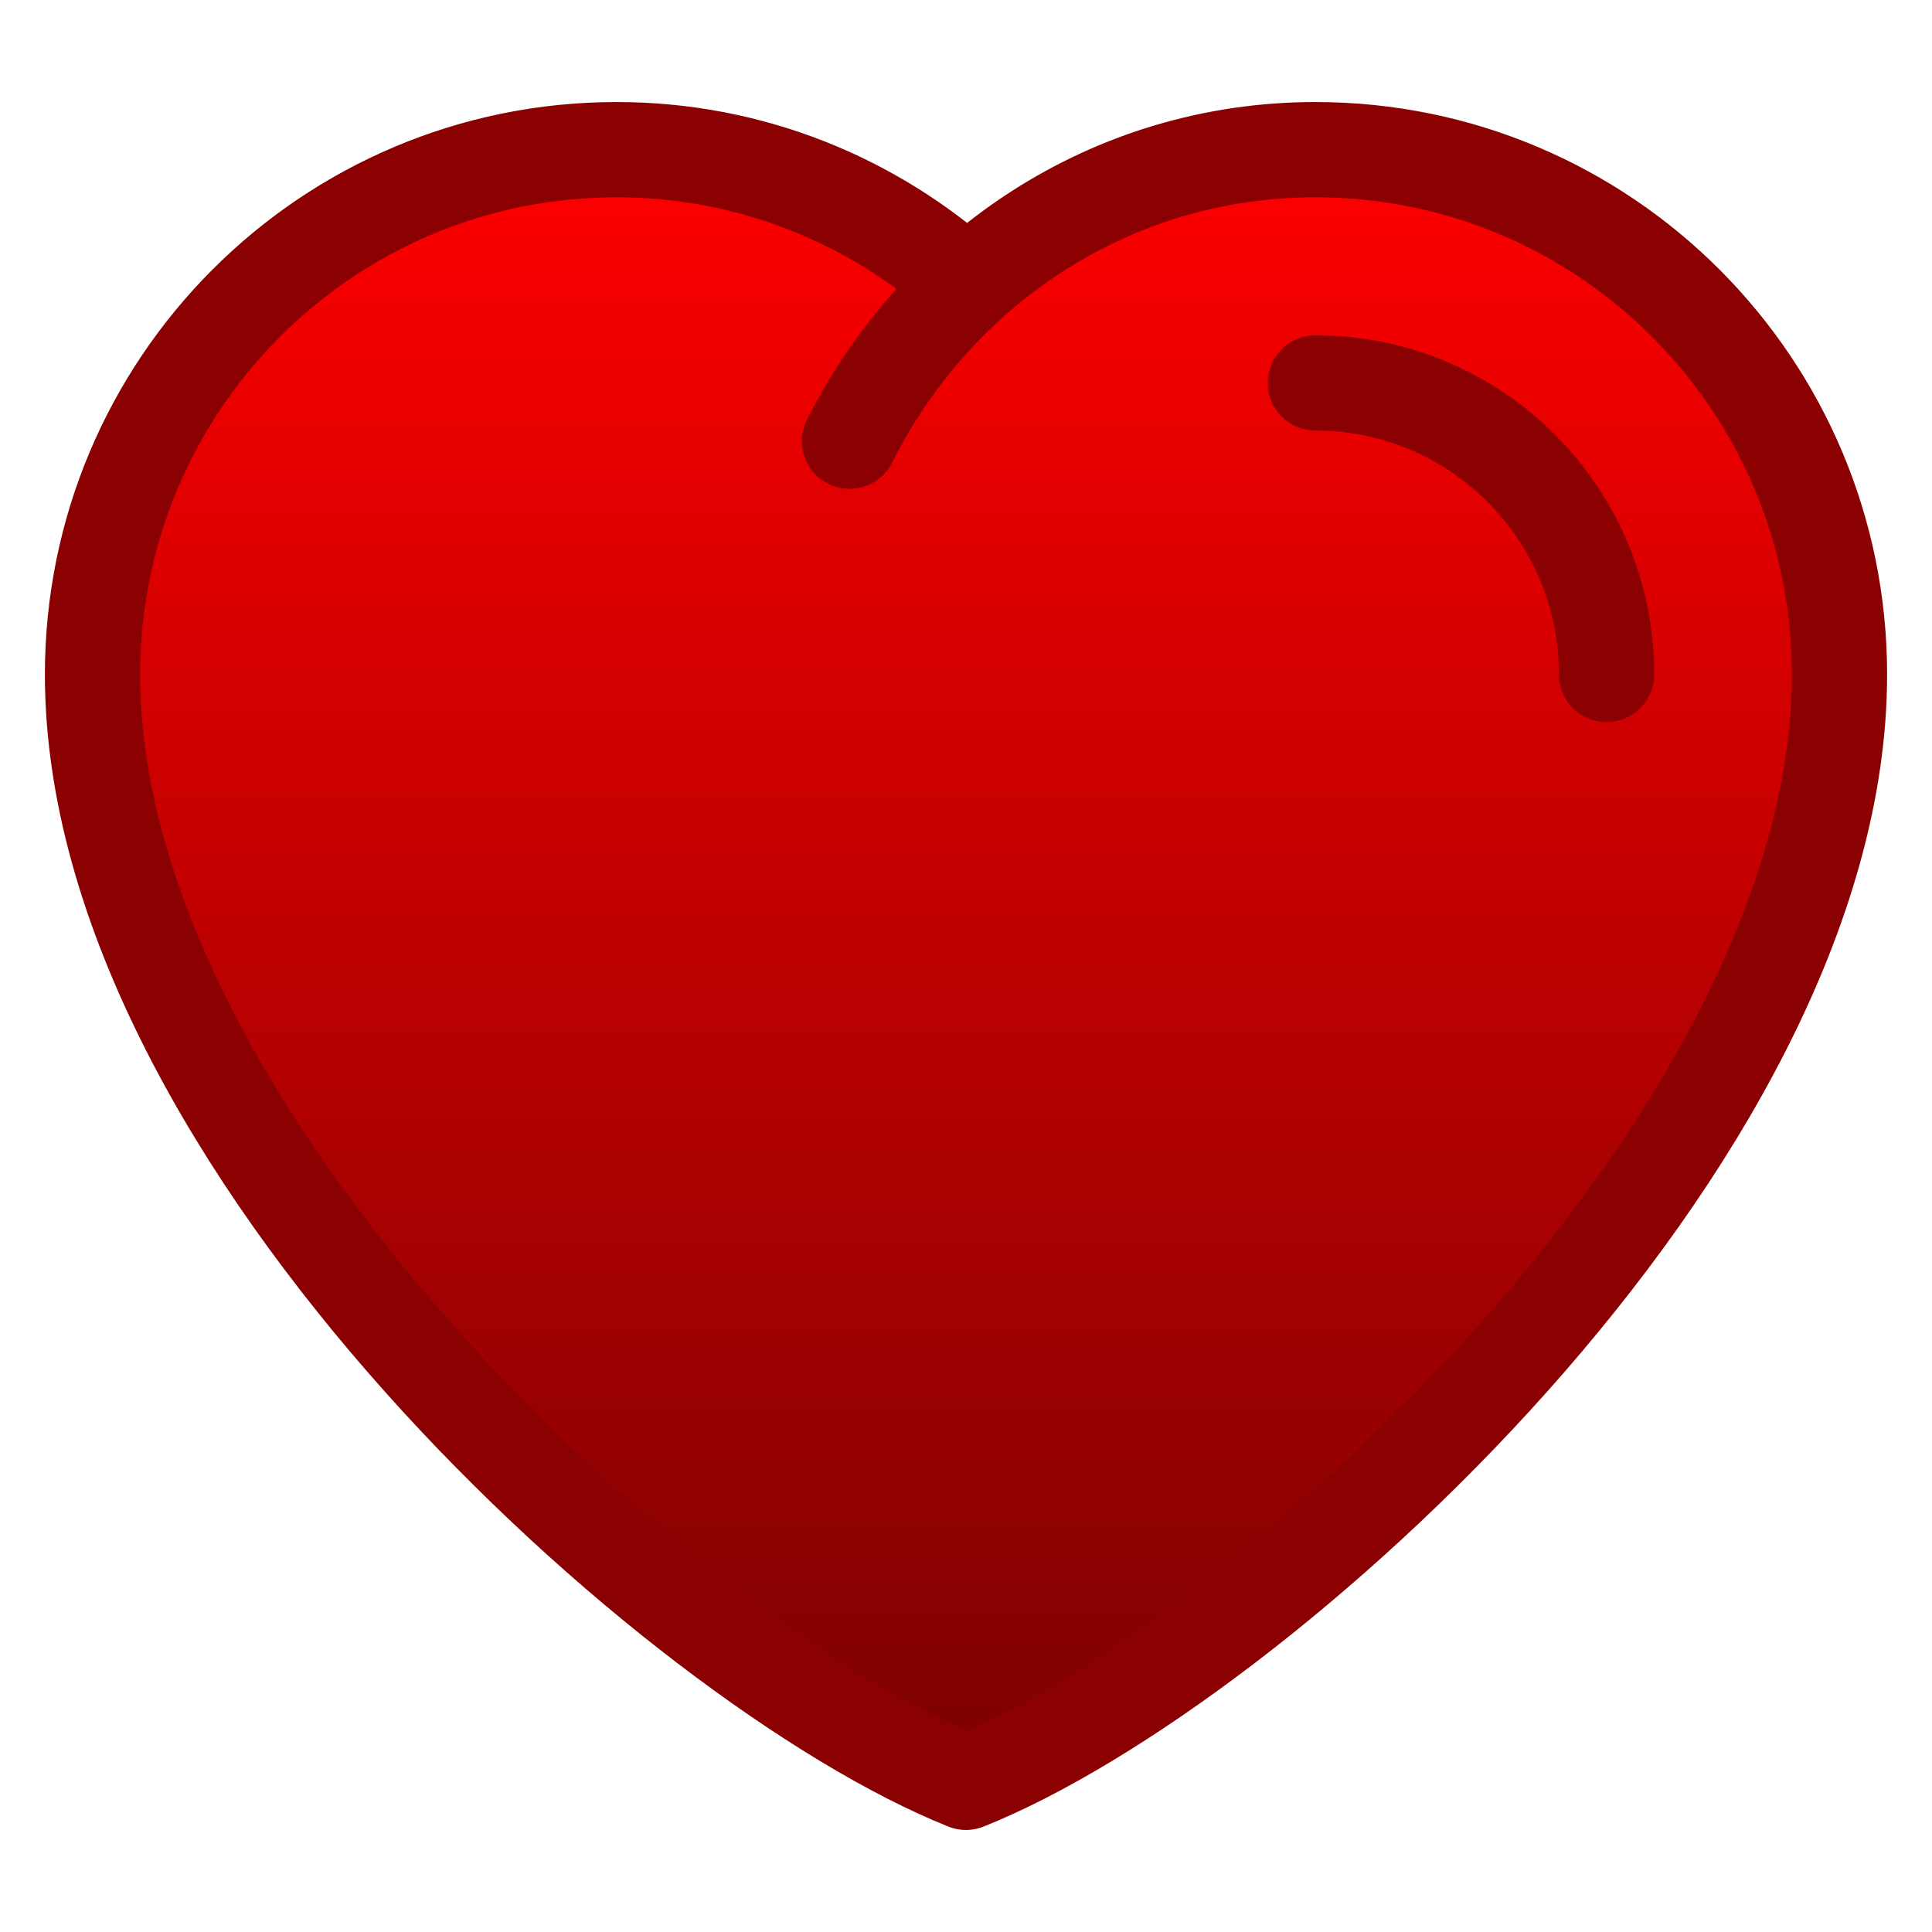
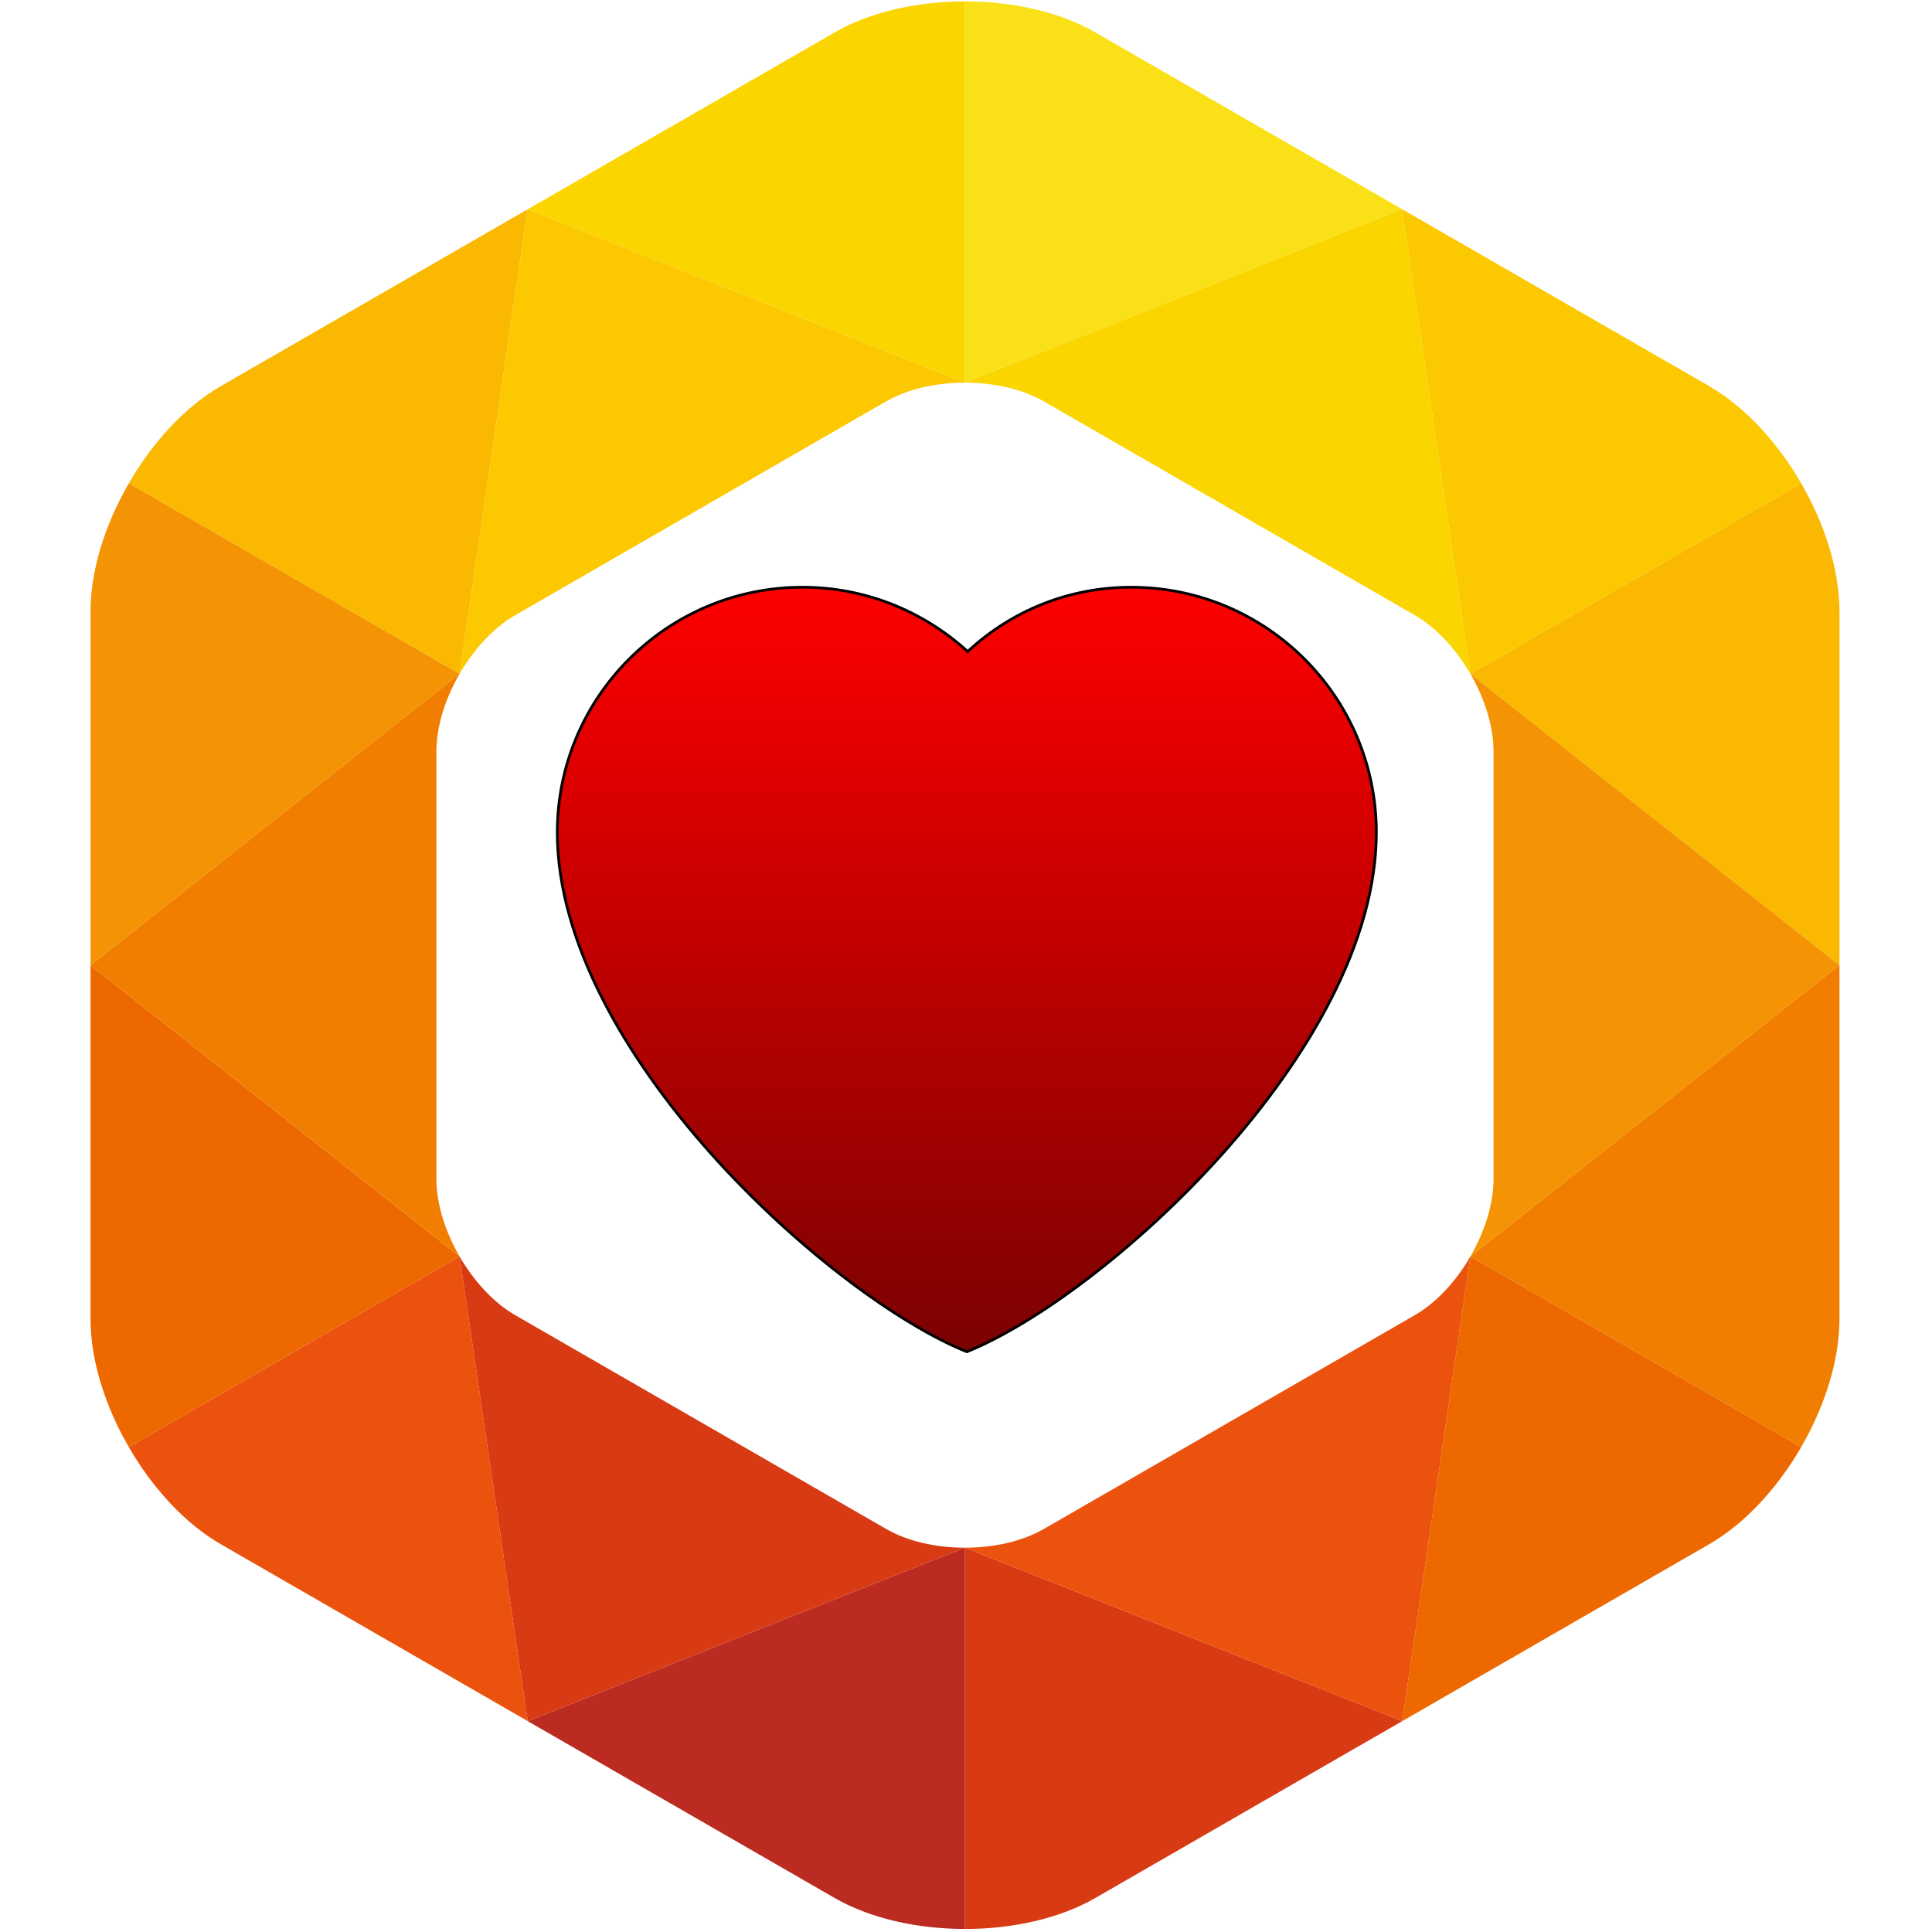
<svg xmlns="http://www.w3.org/2000/svg" width="710" height="710" viewBox="0 0 710 710" fill="none">
-   <path d="M355.288 105.282L355.628 105.622L355.981 105.296C389.49 74.307 434.096 55.5 483.4 55.5C589.481 55.5 675.5 141.633 675.5 247.857C675.5 333.384 622.102 424.338 555.252 499.31C488.486 574.188 408.405 633.009 355 654.461C301.595 633.009 221.514 574.188 154.748 499.31C87.898 424.338 34.5 333.384 34.5 247.857C34.5 141.633 120.519 55.5 226.6 55.5C275.899 55.5 320.718 74.303 354.656 104.649L355.288 105.282Z" fill="url(#paint0_linear_78_92)" stroke="black" />
-   <path d="M355 104.393C320.91 73.771 276.013 55 226.6 55C120.221 55 34 141.357 34 247.857C34 419.286 248 612.143 355 655C462 612.143 676 419.286 676 247.857C676 141.357 589.779 55 483.4 55C408.008 55 343.851 98.95 312.2 162.143M590.4 247.863C590.4 188.678 542.507 140.721 483.4 140.721" stroke="#8B0101" stroke-width="35" stroke-linecap="round" stroke-linejoin="round" />
+   <path d="M355.25 239.122L355.59 239.462L355.943 239.136C371.659 224.615 392.578 215.802 415.702 215.802C465.457 215.802 505.802 256.166 505.802 305.945C505.802 346.043 480.737 388.729 449.304 423.951C417.955 459.079 380.374 486.668 355.302 496.763C330.23 486.668 292.649 459.079 261.3 423.951C229.867 388.729 204.802 346.043 204.802 305.945C204.802 256.166 245.147 215.802 294.902 215.802C318.021 215.802 339.04 224.611 354.958 238.83L355.25 239.122Z" fill="url(#paint0_linear_78_92)" stroke="black" />
+   <path fill-rule="evenodd" clip-rule="evenodd" d="M661.923 531.799C670.598 516.816 675.977 499.932 675.996 484.769V354.673L540.342 461.713L661.923 531.799Z" fill="#F17E00" />
+   <path fill-rule="evenodd" clip-rule="evenodd" d="M675.998 354.679V224.63C675.979 209.458 670.59 192.584 661.915 177.6L540.344 247.64L675.998 354.679Z" fill="#FAB900" />
+   <path fill-rule="evenodd" clip-rule="evenodd" d="M540.412 461.667L676 354.684L540.374 247.654C545.621 256.72 548.869 266.93 548.869 276.118V433.27C548.869 442.43 545.63 452.611 540.412 461.667Z" fill="#F49303" />
+   <path fill-rule="evenodd" clip-rule="evenodd" d="M515.334 632.5L354.621 568.747V708.892C371.962 708.892 389.293 705.111 402.466 697.538L486.952 648.845L515.334 632.5Z" fill="#D83A14" />
+   <path fill-rule="evenodd" clip-rule="evenodd" d="M540.348 461.713L515.337 632.496L628.091 567.505C641.265 559.923 653.235 546.812 661.929 531.8L540.348 461.713Z" fill="#EE6800" />
+   <path fill-rule="evenodd" clip-rule="evenodd" d="M519.922 483.315L383.586 561.9C375.64 566.466 365.175 568.773 354.71 568.773L515.338 632.498L540.34 461.8C535.094 470.846 527.868 478.749 519.922 483.315Z" fill="#EB520D" />
+   <path fill-rule="evenodd" clip-rule="evenodd" d="M354.619 140.605V0.517C337.26 0.517 319.91 4.317 306.727 11.918L193.935 76.909L354.619 140.605Z" fill="#FBD500" />
+   <path fill-rule="evenodd" clip-rule="evenodd" d="M168.896 247.639L193.917 76.913L81.162 141.885C67.998 149.486 56.018 162.588 47.343 177.6L168.896 247.639Z" fill="#FAB900" />
+   <path fill-rule="evenodd" clip-rule="evenodd" d="M189.331 226.074L325.677 147.488C333.642 142.913 344.116 140.625 354.6 140.616L354.619 140.606L193.924 76.901L168.894 247.637C174.141 238.571 181.376 230.658 189.331 226.074Z" fill="#FCC800" />
+   <path fill-rule="evenodd" clip-rule="evenodd" d="M540.347 247.639L661.919 177.599C653.235 162.597 641.264 149.485 628.091 141.885L515.279 76.893L540.347 247.639Z" fill="#FCC800" />
+   <path fill-rule="evenodd" clip-rule="evenodd" d="M402.532 11.915C389.359 4.305 371.981 0.505 354.621 0.505V140.603L515.287 76.878L402.532 11.915Z" fill="#FAE016" />
+   <path fill-rule="evenodd" clip-rule="evenodd" d="M383.582 147.492L519.918 226.077C527.873 230.653 535.109 238.555 540.346 247.612L515.287 76.885L354.621 140.6L354.64 140.619C365.134 140.619 375.617 142.916 383.582 147.492Z" fill="#FBD500" />
+   <path fill-rule="evenodd" clip-rule="evenodd" d="M168.897 247.638L47.345 177.599C38.651 192.611 33.262 209.504 33.262 224.705V354.716L168.897 247.638Z" fill="#F49303" />
+   <path fill-rule="evenodd" clip-rule="evenodd" d="M33.259 354.726V484.69C33.259 499.881 38.648 516.803 47.332 531.796L168.894 461.709L33.259 354.726Z" fill="#EE6800" />
+   <path fill-rule="evenodd" clip-rule="evenodd" d="M160.379 433.27V276.109C160.379 266.93 163.637 256.72 168.883 247.645L33.258 354.723L168.855 461.668C163.627 452.621 160.379 442.421 160.379 433.27Z" fill="#F17E00" />
+   <path fill-rule="evenodd" clip-rule="evenodd" d="M168.896 461.713L47.334 531.8C56.018 546.812 67.998 559.923 81.162 567.505L193.955 632.506L168.896 461.713Z" fill="#EB520D" />
+   <path fill-rule="evenodd" clip-rule="evenodd" d="M306.723 697.501C319.906 705.092 337.265 708.882 354.615 708.882V568.747L193.968 632.528L306.723 697.501Z" fill="#BB2B21" />
+   <path fill-rule="evenodd" clip-rule="evenodd" d="M325.677 561.895L189.331 483.31C181.376 478.734 174.15 470.822 168.904 461.775L193.953 632.53L354.533 568.777C344.068 568.767 333.613 566.47 325.677 561.895Z" fill="#D83A14" />
  <defs>
-     <linearGradient id="paint0_linear_78_92" x1="355" y1="55" x2="355" y2="655" gradientUnits="userSpaceOnUse">
+     <linearGradient id="paint0_linear_78_92" x1="355" y1="215" x2="355" y2="497" gradientUnits="userSpaceOnUse">
      <stop stop-color="#FF0000" />
      <stop offset="1" stop-color="#7B0101" />
    </linearGradient>
  </defs>
</svg>
